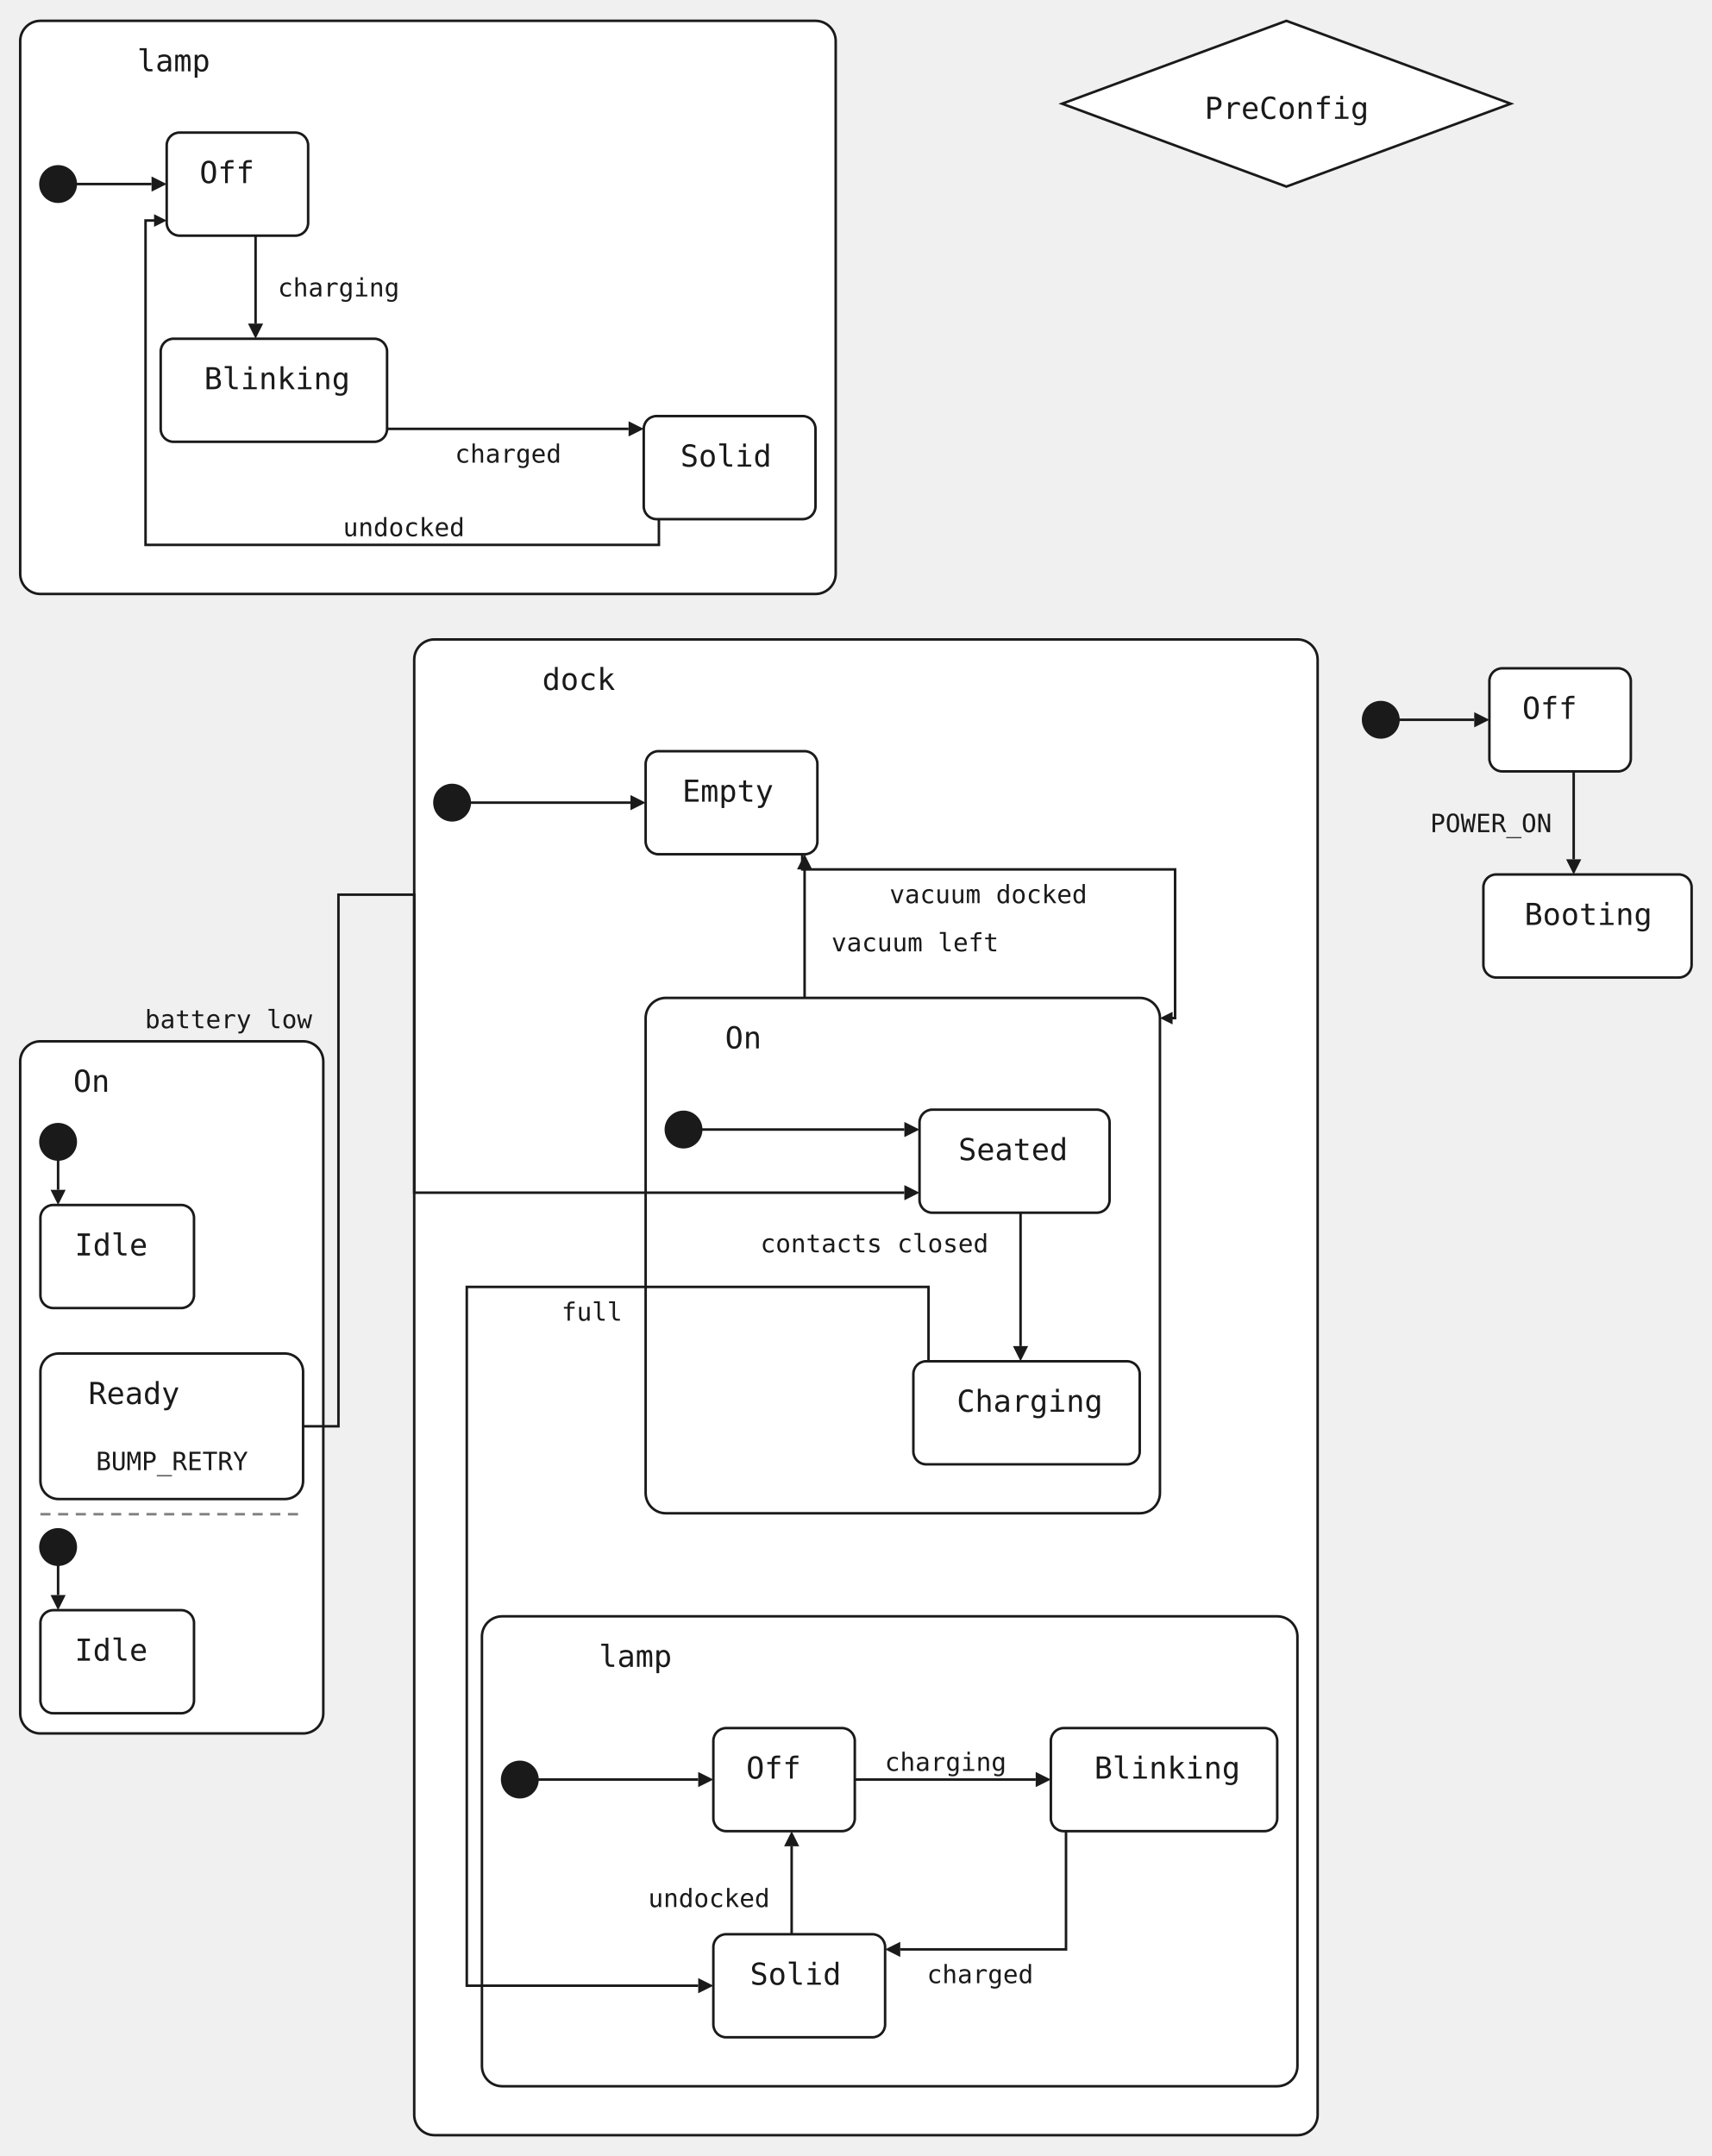
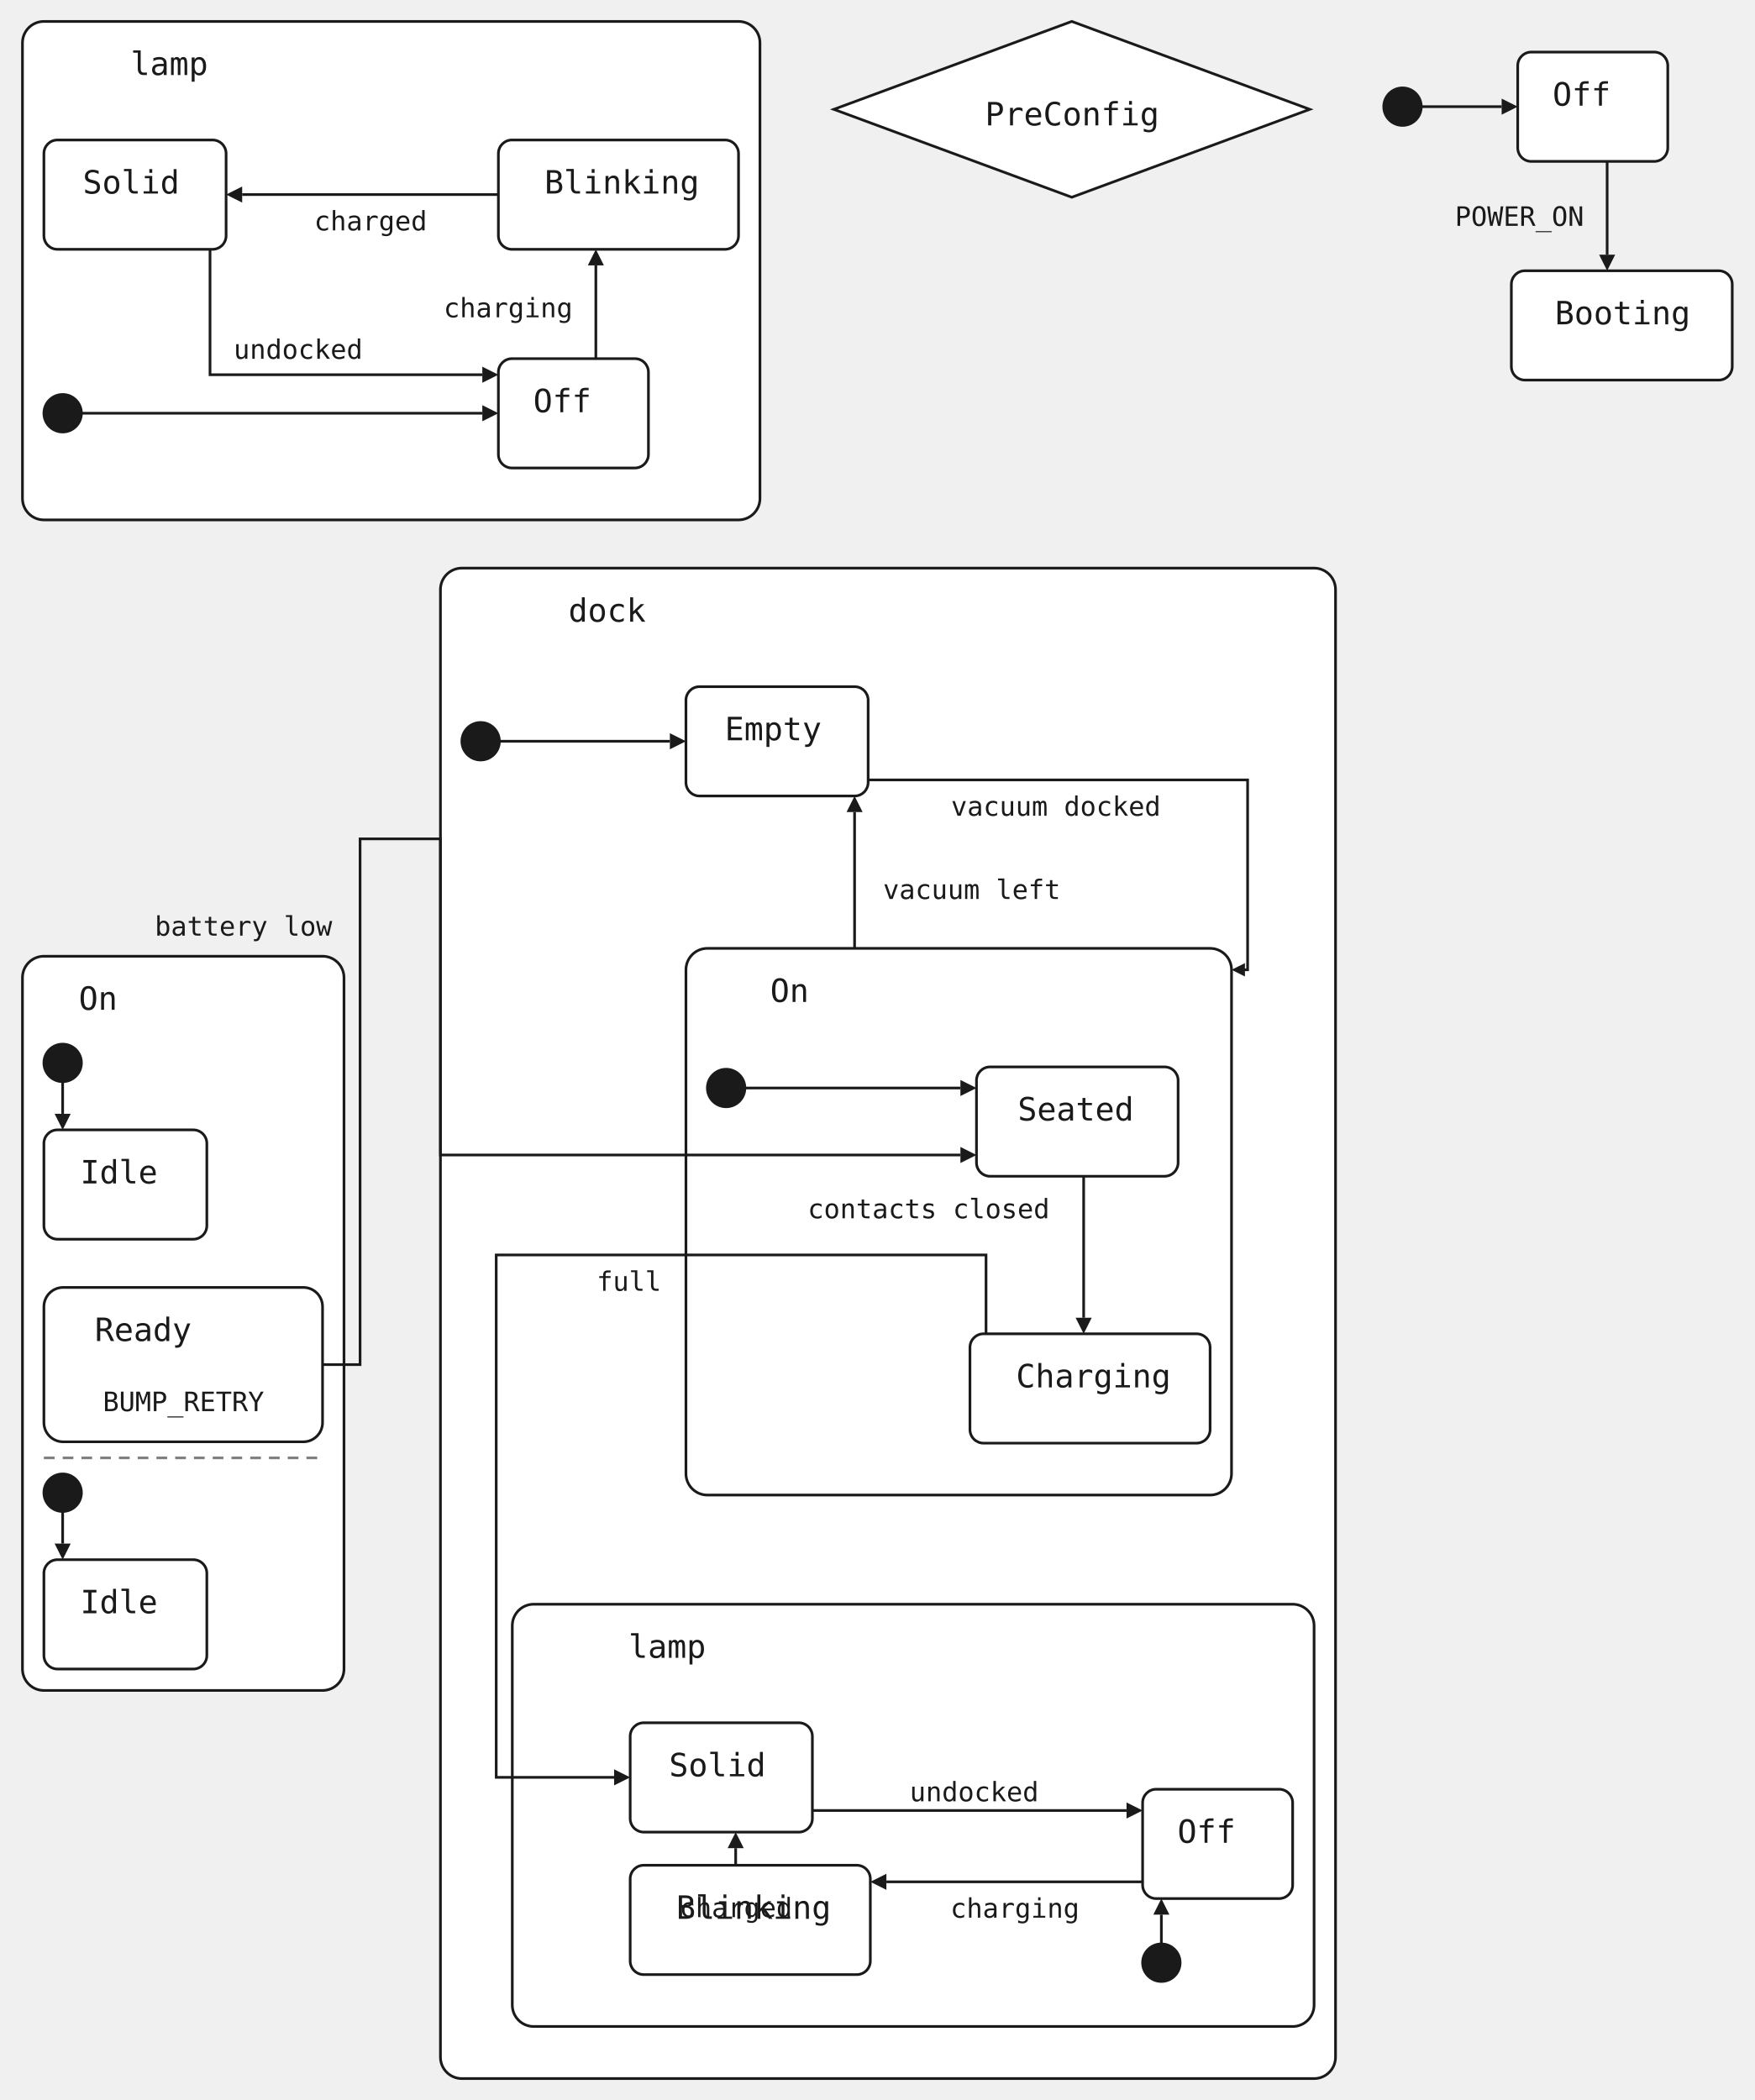
- <svg xmlns="http://www.w3.org/2000/svg" width="678" height="854" viewBox="-128 -128 10844 13651">
+ <svg xmlns="http://www.w3.org/2000/svg" width="655" height="784" viewBox="-128 -128 10466 12542">
  <style>text { font-family: "JetBrains Mono", monospace; font-kerning: none; }</style>
-   <rect x="2496" y="3919" width="5723" height="9476" rx="128" fill="#ffffff" stroke="#1a1a1a" stroke-width="16" class="scav-state scav-id-0" />
-   <rect x="0" y="0" width="5166" height="3631" rx="128" fill="#ffffff" stroke="#1a1a1a" stroke-width="16" class="scav-state scav-id-1" />
-   <rect x="9307" y="4102" width="896" height="653" rx="81" fill="#ffffff" stroke="#1a1a1a" stroke-width="16" class="scav-state scav-id-2" />
-   <rect x="9269" y="5408" width="1319" height="653" rx="81" fill="#ffffff" stroke="#1a1a1a" stroke-width="16" class="scav-state scav-id-3" />
-   <rect x="0" y="6465" width="1920" height="4385" rx="128" fill="#ffffff" stroke="#1a1a1a" stroke-width="16" class="scav-state scav-id-5" />
-   <rect x="128" y="7502" width="973" height="653" rx="81" fill="#ffffff" stroke="#1a1a1a" stroke-width="16" class="scav-state scav-id-6" />
-   <rect x="128" y="8443" width="1664" height="922" rx="115" fill="#ffffff" stroke="#1a1a1a" stroke-width="16" class="scav-state scav-id-7" />
-   <rect x="128" y="10069" width="973" height="653" rx="81" fill="#ffffff" stroke="#1a1a1a" stroke-width="16" class="scav-state scav-id-8" />
-   <rect x="2925" y="10108" width="5166" height="2977" rx="128" fill="#ffffff" stroke="#1a1a1a" stroke-width="16" class="scav-state scav-id-9" />
-   <rect x="3962" y="4627" width="1088" height="653" rx="81" fill="#ffffff" stroke="#1a1a1a" stroke-width="16" class="scav-state scav-id-10" />
-   <rect x="3962" y="6190" width="3258" height="3265" rx="128" fill="#ffffff" stroke="#1a1a1a" stroke-width="16" class="scav-state scav-id-11" />
-   <rect x="5697" y="6898" width="1204" height="653" rx="81" fill="#ffffff" stroke="#1a1a1a" stroke-width="16" class="scav-state scav-id-12" />
-   <rect x="5658" y="8492" width="1434" height="653" rx="81" fill="#ffffff" stroke="#1a1a1a" stroke-width="16" class="scav-state scav-id-13" />
-   <rect x="928" y="708" width="896" height="653" rx="81" fill="#ffffff" stroke="#1a1a1a" stroke-width="16" class="scav-state scav-id-14" />
-   <rect x="890" y="2014" width="1434" height="653" rx="81" fill="#ffffff" stroke="#1a1a1a" stroke-width="16" class="scav-state scav-id-15" />
-   <rect x="3950" y="2504" width="1088" height="653" rx="81" fill="#ffffff" stroke="#1a1a1a" stroke-width="16" class="scav-state scav-id-16" />
-   <rect x="4391" y="10816" width="896" height="653" rx="81" fill="#ffffff" stroke="#1a1a1a" stroke-width="16" class="scav-state scav-id-17" />
-   <rect x="6529" y="10816" width="1434" height="653" rx="81" fill="#ffffff" stroke="#1a1a1a" stroke-width="16" class="scav-state scav-id-18" />
-   <rect x="4391" y="12122" width="1088" height="653" rx="81" fill="#ffffff" stroke="#1a1a1a" stroke-width="16" class="scav-state scav-id-19" />
-   <line x1="128" y1="9461" x2="1792" y2="9461" fill="none" stroke="#808080" stroke-width="16" stroke-dasharray="64,48" class="scav-sub scav-id-2" />
-   <polyline points="8731,4428 9211,4428" fill="none" stroke="#1a1a1a" stroke-width="16" class="scav-trans scav-id-0" />
-   <polyline points="9841,4755 9841,5312" fill="none" stroke="#1a1a1a" stroke-width="16" class="scav-trans scav-id-1" />
-   <polyline points="240,7214 240,7406" fill="none" stroke="#1a1a1a" stroke-width="16" class="scav-trans scav-id-2" />
-   <polyline points="1792,8904 1920,8904 2016,8904 2016,5536 2496,5536 2496,7424 3962,7424 5601,7424" fill="none" stroke="#1a1a1a" stroke-width="16" class="scav-trans scav-id-4" />
-   <polyline points="240,9781 240,9973" fill="none" stroke="#1a1a1a" stroke-width="16" class="scav-trans scav-id-5" />
-   <polyline points="4314,7024 5601,7024" fill="none" stroke="#1a1a1a" stroke-width="16" class="scav-trans scav-id-6" />
-   <polyline points="6337,7551 6337,8396" fill="none" stroke="#1a1a1a" stroke-width="16" class="scav-trans scav-id-7" />
-   <polyline points="5754,8492 5754,8021 3962,8021 2829,8021 2829,12448 2925,12448 4295,12448" fill="none" stroke="#1a1a1a" stroke-width="16" class="scav-trans scav-id-8" />
-   <polyline points="2848,4953 3866,4953" fill="none" stroke="#1a1a1a" stroke-width="16" class="scav-trans scav-id-9" />
-   <polyline points="4954,5280 4954,5376 7316,5376 7316,6318 7268,6318" fill="none" stroke="#1a1a1a" stroke-width="16" class="scav-trans scav-id-10" />
-   <polyline points="4969,6190 4969,5376" fill="none" stroke="#1a1a1a" stroke-width="16" class="scav-trans scav-id-11" />
-   <polyline points="352,1034 832,1034" fill="none" stroke="#1a1a1a" stroke-width="16" class="scav-trans scav-id-12" />
-   <polyline points="1491,1361 1491,1918" fill="none" stroke="#1a1a1a" stroke-width="16" class="scav-trans scav-id-13" />
-   <polyline points="2324,2585 3854,2585" fill="none" stroke="#1a1a1a" stroke-width="16" class="scav-trans scav-id-14" />
-   <polyline points="4046,3157 4046,3320 794,3320 794,1265 861,1265" fill="none" stroke="#1a1a1a" stroke-width="16" class="scav-trans scav-id-15" />
-   <polyline points="3277,11142 4295,11142" fill="none" stroke="#1a1a1a" stroke-width="16" class="scav-trans scav-id-16" />
-   <polyline points="5287,11142 6433,11142" fill="none" stroke="#1a1a1a" stroke-width="16" class="scav-trans scav-id-17" />
-   <polyline points="6625,11469 6625,12218 5575,12218" fill="none" stroke="#1a1a1a" stroke-width="16" class="scav-trans scav-id-18" />
-   <polyline points="4887,12122 4887,11565" fill="none" stroke="#1a1a1a" stroke-width="16" class="scav-trans scav-id-19" />
-   <polygon points="9307,4428 9211,4476 9211,4380" fill="#1a1a1a" stroke="none" class="scav-trans scav-id-0" />
-   <polygon points="9841,5408 9793,5312 9889,5312" fill="#1a1a1a" stroke="none" class="scav-trans scav-id-1" />
-   <polygon points="240,7502 192,7406 288,7406" fill="#1a1a1a" stroke="none" class="scav-trans scav-id-2" />
-   <polygon points="5697,7424 5601,7472 5601,7376" fill="#1a1a1a" stroke="none" class="scav-trans scav-id-4" />
-   <polygon points="240,10069 192,9973 288,9973" fill="#1a1a1a" stroke="none" class="scav-trans scav-id-5" />
-   <polygon points="5697,7024 5601,7072 5601,6976" fill="#1a1a1a" stroke="none" class="scav-trans scav-id-6" />
-   <polygon points="6337,8492 6289,8396 6385,8396" fill="#1a1a1a" stroke="none" class="scav-trans scav-id-7" />
-   <polygon points="4391,12448 4295,12496 4295,12400" fill="#1a1a1a" stroke="none" class="scav-trans scav-id-8" />
-   <polygon points="3962,4953 3866,5001 3866,4905" fill="#1a1a1a" stroke="none" class="scav-trans scav-id-9" />
-   <polygon points="7220,6318 7300,6278 7300,6358" fill="#1a1a1a" stroke="none" class="scav-trans scav-id-10" />
-   <polygon points="4969,5280 5017,5376 4921,5376" fill="#1a1a1a" stroke="none" class="scav-trans scav-id-11" />
-   <polygon points="928,1034 832,1082 832,986" fill="#1a1a1a" stroke="none" class="scav-trans scav-id-12" />
-   <polygon points="1491,2014 1443,1918 1539,1918" fill="#1a1a1a" stroke="none" class="scav-trans scav-id-13" />
-   <polygon points="3950,2585 3854,2633 3854,2537" fill="#1a1a1a" stroke="none" class="scav-trans scav-id-14" />
-   <polygon points="928,1265 848,1305 848,1225" fill="#1a1a1a" stroke="none" class="scav-trans scav-id-15" />
-   <polygon points="4391,11142 4295,11190 4295,11094" fill="#1a1a1a" stroke="none" class="scav-trans scav-id-16" />
-   <polygon points="6529,11142 6433,11190 6433,11094" fill="#1a1a1a" stroke="none" class="scav-trans scav-id-17" />
-   <polygon points="5479,12218 5575,12170 5575,12266" fill="#1a1a1a" stroke="none" class="scav-trans scav-id-18" />
-   <polygon points="4887,11469 4935,11565 4839,11565" fill="#1a1a1a" stroke="none" class="scav-trans scav-id-19" />
-   <polygon points="8021,0 9442,525 8021,1050 6600,525" fill="#ffffff" stroke="#1a1a1a" stroke-width="16" class="scav-state scav-id-4" />
-   <text x="8932" y="5140" font-size="160" textLength="768" lengthAdjust="spacing" fill="#1a1a1a" class="scav-trans scav-id-1">POWER_ON</text>
-   <text x="480" y="9182" font-size="160" textLength="960" lengthAdjust="spacing" fill="#1a1a1a" class="scav-trans scav-id-3">BUMP_RETRY</text>
-   <text x="790" y="6382" font-size="160" textLength="1056" lengthAdjust="spacing" fill="#1a1a1a" class="scav-trans scav-id-4">battery low</text>
-   <text x="4689" y="7802" font-size="160" textLength="1440" lengthAdjust="spacing" fill="#1a1a1a" class="scav-trans scav-id-7">contacts closed</text>
-   <text x="3429" y="8235" font-size="160" textLength="384" lengthAdjust="spacing" fill="#1a1a1a" class="scav-trans scav-id-8">full</text>
-   <text x="5507" y="5590" font-size="160" textLength="1248" lengthAdjust="spacing" fill="#1a1a1a" class="scav-trans scav-id-10">vacuum docked</text>
-   <text x="5139" y="5895" font-size="160" textLength="1056" lengthAdjust="spacing" fill="#1a1a1a" class="scav-trans scav-id-11">vacuum left</text>
-   <text x="1632" y="1746" font-size="160" textLength="768" lengthAdjust="spacing" fill="#1a1a1a" class="scav-trans scav-id-13">charging</text>
-   <text x="2754" y="2799" font-size="160" textLength="672" lengthAdjust="spacing" fill="#1a1a1a" class="scav-trans scav-id-14">charged</text>
-   <text x="2045" y="3265" font-size="160" textLength="768" lengthAdjust="spacing" fill="#1a1a1a" class="scav-trans scav-id-15">undocked</text>
-   <text x="5477" y="11087" font-size="160" textLength="768" lengthAdjust="spacing" fill="#1a1a1a" class="scav-trans scav-id-17">charging</text>
-   <text x="5744" y="12432" font-size="160" textLength="672" lengthAdjust="spacing" fill="#1a1a1a" class="scav-trans scav-id-18">charged</text>
-   <text x="3978" y="11950" font-size="160" textLength="768" lengthAdjust="spacing" fill="#1a1a1a" class="scav-trans scav-id-19">undocked</text>
-   <text x="3307" y="4239" font-size="192" textLength="461" lengthAdjust="spacing" fill="#1a1a1a" class="scav-state scav-id-0">dock</text>
-   <text x="741" y="320" font-size="192" textLength="461" lengthAdjust="spacing" fill="#1a1a1a" class="scav-state scav-id-1">lamp</text>
-   <text x="9515" y="4422" font-size="192" textLength="346" lengthAdjust="spacing" fill="#1a1a1a" class="scav-state scav-id-2">Off</text>
-   <text x="9529" y="5728" font-size="192" textLength="807" lengthAdjust="spacing" fill="#1a1a1a" class="scav-state scav-id-3">Booting</text>
-   <text x="7503" y="621" font-size="192" textLength="1037" lengthAdjust="spacing" fill="#1a1a1a" class="scav-state scav-id-4">PreConfig</text>
-   <text x="336" y="6785" font-size="192" textLength="231" lengthAdjust="spacing" fill="#1a1a1a" class="scav-state scav-id-5">On</text>
-   <text x="345" y="7822" font-size="192" textLength="461" lengthAdjust="spacing" fill="#1a1a1a" class="scav-state scav-id-6">Idle</text>
-   <text x="432" y="8763" font-size="192" textLength="576" lengthAdjust="spacing" fill="#1a1a1a" class="scav-state scav-id-7">Ready</text>
-   <text x="345" y="10389" font-size="192" textLength="461" lengthAdjust="spacing" fill="#1a1a1a" class="scav-state scav-id-8">Idle</text>
-   <text x="3666" y="10428" font-size="192" textLength="461" lengthAdjust="spacing" fill="#1a1a1a" class="scav-state scav-id-9">lamp</text>
-   <text x="4194" y="4947" font-size="192" textLength="576" lengthAdjust="spacing" fill="#1a1a1a" class="scav-state scav-id-10">Empty</text>
-   <text x="4465" y="6510" font-size="192" textLength="231" lengthAdjust="spacing" fill="#1a1a1a" class="scav-state scav-id-11">On</text>
-   <text x="5943" y="7218" font-size="192" textLength="692" lengthAdjust="spacing" fill="#1a1a1a" class="scav-state scav-id-12">Seated</text>
-   <text x="5933" y="8812" font-size="192" textLength="922" lengthAdjust="spacing" fill="#1a1a1a" class="scav-state scav-id-13">Charging</text>
-   <text x="1136" y="1028" font-size="192" textLength="346" lengthAdjust="spacing" fill="#1a1a1a" class="scav-state scav-id-14">Off</text>
-   <text x="1165" y="2334" font-size="192" textLength="922" lengthAdjust="spacing" fill="#1a1a1a" class="scav-state scav-id-15">Blinking</text>
-   <text x="4182" y="2824" font-size="192" textLength="576" lengthAdjust="spacing" fill="#1a1a1a" class="scav-state scav-id-16">Solid</text>
-   <text x="4599" y="11136" font-size="192" textLength="346" lengthAdjust="spacing" fill="#1a1a1a" class="scav-state scav-id-17">Off</text>
-   <text x="6804" y="11136" font-size="192" textLength="922" lengthAdjust="spacing" fill="#1a1a1a" class="scav-state scav-id-18">Blinking</text>
-   <text x="4623" y="12442" font-size="192" textLength="576" lengthAdjust="spacing" fill="#1a1a1a" class="scav-state scav-id-19">Solid</text>
-   <circle cx="8619" cy="4428" r="112" fill="#1a1a1a" stroke="#1a1a1a" stroke-width="16" class="scav-state scav-id-20" />
-   <circle cx="240" cy="7102" r="112" fill="#1a1a1a" stroke="#1a1a1a" stroke-width="16" class="scav-state scav-id-21" />
-   <circle cx="240" cy="9669" r="112" fill="#1a1a1a" stroke="#1a1a1a" stroke-width="16" class="scav-state scav-id-22" />
-   <circle cx="4202" cy="7024" r="112" fill="#1a1a1a" stroke="#1a1a1a" stroke-width="16" class="scav-state scav-id-23" />
-   <circle cx="2736" cy="4953" r="112" fill="#1a1a1a" stroke="#1a1a1a" stroke-width="16" class="scav-state scav-id-24" />
-   <circle cx="240" cy="1034" r="112" fill="#1a1a1a" stroke="#1a1a1a" stroke-width="16" class="scav-state scav-id-25" />
-   <circle cx="3165" cy="11142" r="112" fill="#1a1a1a" stroke="#1a1a1a" stroke-width="16" class="scav-state scav-id-26" />
+   <rect x="2496" y="3265" width="5345" height="9021" rx="128" fill="#ffffff" stroke="#1a1a1a" stroke-width="16" class="scav-state scav-id-0" />
+   <rect x="0" y="0" width="4404" height="2977" rx="128" fill="#ffffff" stroke="#1a1a1a" stroke-width="16" class="scav-state scav-id-1" />
+   <rect x="8929" y="183" width="896" height="653" rx="81" fill="#ffffff" stroke="#1a1a1a" stroke-width="16" class="scav-state scav-id-2" />
+   <rect x="8891" y="1489" width="1319" height="653" rx="81" fill="#ffffff" stroke="#1a1a1a" stroke-width="16" class="scav-state scav-id-3" />
+   <rect x="0" y="5583" width="1920" height="4385" rx="128" fill="#ffffff" stroke="#1a1a1a" stroke-width="16" class="scav-state scav-id-5" />
+   <rect x="128" y="6620" width="973" height="653" rx="81" fill="#ffffff" stroke="#1a1a1a" stroke-width="16" class="scav-state scav-id-6" />
+   <rect x="128" y="7561" width="1664" height="922" rx="115" fill="#ffffff" stroke="#1a1a1a" stroke-width="16" class="scav-state scav-id-7" />
+   <rect x="128" y="9187" width="973" height="653" rx="81" fill="#ffffff" stroke="#1a1a1a" stroke-width="16" class="scav-state scav-id-8" />
+   <rect x="2925" y="9453" width="4788" height="2522" rx="128" fill="#ffffff" stroke="#1a1a1a" stroke-width="16" class="scav-state scav-id-9" />
+   <rect x="3962" y="3973" width="1088" height="653" rx="81" fill="#ffffff" stroke="#1a1a1a" stroke-width="16" class="scav-state scav-id-10" />
+   <rect x="3962" y="5536" width="3258" height="3265" rx="128" fill="#ffffff" stroke="#1a1a1a" stroke-width="16" class="scav-state scav-id-11" />
+   <rect x="5697" y="6244" width="1204" height="653" rx="81" fill="#ffffff" stroke="#1a1a1a" stroke-width="16" class="scav-state scav-id-12" />
+   <rect x="5658" y="7838" width="1434" height="653" rx="81" fill="#ffffff" stroke="#1a1a1a" stroke-width="16" class="scav-state scav-id-13" />
+   <rect x="2842" y="2014" width="896" height="653" rx="81" fill="#ffffff" stroke="#1a1a1a" stroke-width="16" class="scav-state scav-id-14" />
+   <rect x="2842" y="708" width="1434" height="653" rx="81" fill="#ffffff" stroke="#1a1a1a" stroke-width="16" class="scav-state scav-id-15" />
+   <rect x="128" y="708" width="1088" height="653" rx="81" fill="#ffffff" stroke="#1a1a1a" stroke-width="16" class="scav-state scav-id-16" />
+   <rect x="6689" y="10558" width="896" height="653" rx="81" fill="#ffffff" stroke="#1a1a1a" stroke-width="16" class="scav-state scav-id-17" />
+   <rect x="3629" y="11012" width="1434" height="653" rx="81" fill="#ffffff" stroke="#1a1a1a" stroke-width="16" class="scav-state scav-id-18" />
+   <rect x="3629" y="10161" width="1088" height="653" rx="81" fill="#ffffff" stroke="#1a1a1a" stroke-width="16" class="scav-state scav-id-19" />
+   <line x1="128" y1="8579" x2="1792" y2="8579" fill="none" stroke="#808080" stroke-width="16" stroke-dasharray="64,48" class="scav-sub scav-id-2" />
+   <polyline points="8353,509 8833,509" fill="none" stroke="#1a1a1a" stroke-width="16" class="scav-trans scav-id-0" />
+   <polyline points="9463,836 9463,1393" fill="none" stroke="#1a1a1a" stroke-width="16" class="scav-trans scav-id-1" />
+   <polyline points="240,6332 240,6524" fill="none" stroke="#1a1a1a" stroke-width="16" class="scav-trans scav-id-2" />
+   <polyline points="1792,8022 1920,8022 2016,8022 2016,4882 2496,4882 2496,6770 3962,6770 5601,6770" fill="none" stroke="#1a1a1a" stroke-width="16" class="scav-trans scav-id-4" />
+   <polyline points="240,8899 240,9091" fill="none" stroke="#1a1a1a" stroke-width="16" class="scav-trans scav-id-5" />
+   <polyline points="4314,6370 5601,6370" fill="none" stroke="#1a1a1a" stroke-width="16" class="scav-trans scav-id-6" />
+   <polyline points="6337,6897 6337,7742" fill="none" stroke="#1a1a1a" stroke-width="16" class="scav-trans scav-id-7" />
+   <polyline points="5754,7838 5754,7367 3962,7367 2829,7367 2829,10487 2925,10487 3533,10487" fill="none" stroke="#1a1a1a" stroke-width="16" class="scav-trans scav-id-8" />
+   <polyline points="2848,4299 3866,4299" fill="none" stroke="#1a1a1a" stroke-width="16" class="scav-trans scav-id-9" />
+   <polyline points="5050,4530 7316,4530 7316,5664 7268,5664" fill="none" stroke="#1a1a1a" stroke-width="16" class="scav-trans scav-id-10" />
+   <polyline points="4969,5536 4969,4722" fill="none" stroke="#1a1a1a" stroke-width="16" class="scav-trans scav-id-11" />
+   <polyline points="352,2340 2746,2340" fill="none" stroke="#1a1a1a" stroke-width="16" class="scav-trans scav-id-12" />
+   <polyline points="3424,2014 3424,1457" fill="none" stroke="#1a1a1a" stroke-width="16" class="scav-trans scav-id-13" />
+   <polyline points="2842,1034 1312,1034" fill="none" stroke="#1a1a1a" stroke-width="16" class="scav-trans scav-id-14" />
+   <polyline points="1120,1361 1120,2110 2746,2110" fill="none" stroke="#1a1a1a" stroke-width="16" class="scav-trans scav-id-15" />
+   <polyline points="6801,11482 6801,11307" fill="none" stroke="#1a1a1a" stroke-width="16" class="scav-trans scav-id-16" />
+   <polyline points="6689,11111 5159,11111" fill="none" stroke="#1a1a1a" stroke-width="16" class="scav-trans scav-id-17" />
+   <polyline points="4259,11012 4259,10910" fill="none" stroke="#1a1a1a" stroke-width="16" class="scav-trans scav-id-18" />
+   <polyline points="4717,10685 6593,10685" fill="none" stroke="#1a1a1a" stroke-width="16" class="scav-trans scav-id-19" />
+   <polygon points="8929,509 8833,557 8833,461" fill="#1a1a1a" stroke="none" class="scav-trans scav-id-0" />
+   <polygon points="9463,1489 9415,1393 9511,1393" fill="#1a1a1a" stroke="none" class="scav-trans scav-id-1" />
+   <polygon points="240,6620 192,6524 288,6524" fill="#1a1a1a" stroke="none" class="scav-trans scav-id-2" />
+   <polygon points="5697,6770 5601,6818 5601,6722" fill="#1a1a1a" stroke="none" class="scav-trans scav-id-4" />
+   <polygon points="240,9187 192,9091 288,9091" fill="#1a1a1a" stroke="none" class="scav-trans scav-id-5" />
+   <polygon points="5697,6370 5601,6418 5601,6322" fill="#1a1a1a" stroke="none" class="scav-trans scav-id-6" />
+   <polygon points="6337,7838 6289,7742 6385,7742" fill="#1a1a1a" stroke="none" class="scav-trans scav-id-7" />
+   <polygon points="3629,10487 3533,10535 3533,10439" fill="#1a1a1a" stroke="none" class="scav-trans scav-id-8" />
+   <polygon points="3962,4299 3866,4347 3866,4251" fill="#1a1a1a" stroke="none" class="scav-trans scav-id-9" />
+   <polygon points="7220,5664 7300,5624 7300,5704" fill="#1a1a1a" stroke="none" class="scav-trans scav-id-10" />
+   <polygon points="4969,4626 5017,4722 4921,4722" fill="#1a1a1a" stroke="none" class="scav-trans scav-id-11" />
+   <polygon points="2842,2340 2746,2388 2746,2292" fill="#1a1a1a" stroke="none" class="scav-trans scav-id-12" />
+   <polygon points="3424,1361 3472,1457 3376,1457" fill="#1a1a1a" stroke="none" class="scav-trans scav-id-13" />
+   <polygon points="1216,1034 1312,986 1312,1082" fill="#1a1a1a" stroke="none" class="scav-trans scav-id-14" />
+   <polygon points="2842,2110 2746,2158 2746,2062" fill="#1a1a1a" stroke="none" class="scav-trans scav-id-15" />
+   <polygon points="6801,11211 6849,11307 6753,11307" fill="#1a1a1a" stroke="none" class="scav-trans scav-id-16" />
+   <polygon points="5063,11111 5159,11063 5159,11159" fill="#1a1a1a" stroke="none" class="scav-trans scav-id-17" />
+   <polygon points="4259,10814 4307,10910 4211,10910" fill="#1a1a1a" stroke="none" class="scav-trans scav-id-18" />
+   <polygon points="6689,10685 6593,10733 6593,10637" fill="#1a1a1a" stroke="none" class="scav-trans scav-id-19" />
+   <polygon points="6266,0 7687,525 6266,1050 4845,525" fill="#ffffff" stroke="#1a1a1a" stroke-width="16" class="scav-state scav-id-4" />
+   <text x="8554" y="1221" font-size="160" textLength="768" lengthAdjust="spacing" fill="#1a1a1a" class="scav-trans scav-id-1">POWER_ON</text>
+   <text x="480" y="8300" font-size="160" textLength="960" lengthAdjust="spacing" fill="#1a1a1a" class="scav-trans scav-id-3">BUMP_RETRY</text>
+   <text x="790" y="5460" font-size="160" textLength="1056" lengthAdjust="spacing" fill="#1a1a1a" class="scav-trans scav-id-4">battery low</text>
+   <text x="4689" y="7148" font-size="160" textLength="1440" lengthAdjust="spacing" fill="#1a1a1a" class="scav-trans scav-id-7">contacts closed</text>
+   <text x="3429" y="7581" font-size="160" textLength="384" lengthAdjust="spacing" fill="#1a1a1a" class="scav-trans scav-id-8">full</text>
+   <text x="5545" y="4744" font-size="160" textLength="1248" lengthAdjust="spacing" fill="#1a1a1a" class="scav-trans scav-id-10">vacuum docked</text>
+   <text x="5139" y="5241" font-size="160" textLength="1056" lengthAdjust="spacing" fill="#1a1a1a" class="scav-trans scav-id-11">vacuum left</text>
+   <text x="2515" y="1767" font-size="160" textLength="768" lengthAdjust="spacing" fill="#1a1a1a" class="scav-trans scav-id-13">charging</text>
+   <text x="1742" y="1248" font-size="160" textLength="672" lengthAdjust="spacing" fill="#1a1a1a" class="scav-trans scav-id-14">charged</text>
+   <text x="1261" y="2015" font-size="160" textLength="768" lengthAdjust="spacing" fill="#1a1a1a" class="scav-trans scav-id-15">undocked</text>
+   <text x="5541" y="11325" font-size="160" textLength="768" lengthAdjust="spacing" fill="#1a1a1a" class="scav-trans scav-id-17">charging</text>
+   <text x="3923" y="11322" font-size="160" textLength="672" lengthAdjust="spacing" fill="#1a1a1a" class="scav-trans scav-id-18">charged</text>
+   <text x="5298" y="10630" font-size="160" textLength="768" lengthAdjust="spacing" fill="#1a1a1a" class="scav-trans scav-id-19">undocked</text>
+   <text x="3260" y="3585" font-size="192" textLength="461" lengthAdjust="spacing" fill="#1a1a1a" class="scav-state scav-id-0">dock</text>
+   <text x="646" y="320" font-size="192" textLength="461" lengthAdjust="spacing" fill="#1a1a1a" class="scav-state scav-id-1">lamp</text>
+   <text x="9137" y="503" font-size="192" textLength="346" lengthAdjust="spacing" fill="#1a1a1a" class="scav-state scav-id-2">Off</text>
+   <text x="9151" y="1809" font-size="192" textLength="807" lengthAdjust="spacing" fill="#1a1a1a" class="scav-state scav-id-3">Booting</text>
+   <text x="5748" y="621" font-size="192" textLength="1037" lengthAdjust="spacing" fill="#1a1a1a" class="scav-state scav-id-4">PreConfig</text>
+   <text x="336" y="5903" font-size="192" textLength="231" lengthAdjust="spacing" fill="#1a1a1a" class="scav-state scav-id-5">On</text>
+   <text x="345" y="6940" font-size="192" textLength="461" lengthAdjust="spacing" fill="#1a1a1a" class="scav-state scav-id-6">Idle</text>
+   <text x="432" y="7881" font-size="192" textLength="576" lengthAdjust="spacing" fill="#1a1a1a" class="scav-state scav-id-7">Ready</text>
+   <text x="345" y="9507" font-size="192" textLength="461" lengthAdjust="spacing" fill="#1a1a1a" class="scav-state scav-id-8">Idle</text>
+   <text x="3619" y="9773" font-size="192" textLength="461" lengthAdjust="spacing" fill="#1a1a1a" class="scav-state scav-id-9">lamp</text>
+   <text x="4194" y="4293" font-size="192" textLength="576" lengthAdjust="spacing" fill="#1a1a1a" class="scav-state scav-id-10">Empty</text>
+   <text x="4465" y="5856" font-size="192" textLength="231" lengthAdjust="spacing" fill="#1a1a1a" class="scav-state scav-id-11">On</text>
+   <text x="5943" y="6564" font-size="192" textLength="692" lengthAdjust="spacing" fill="#1a1a1a" class="scav-state scav-id-12">Seated</text>
+   <text x="5933" y="8158" font-size="192" textLength="922" lengthAdjust="spacing" fill="#1a1a1a" class="scav-state scav-id-13">Charging</text>
+   <text x="3050" y="2334" font-size="192" textLength="346" lengthAdjust="spacing" fill="#1a1a1a" class="scav-state scav-id-14">Off</text>
+   <text x="3117" y="1028" font-size="192" textLength="922" lengthAdjust="spacing" fill="#1a1a1a" class="scav-state scav-id-15">Blinking</text>
+   <text x="360" y="1028" font-size="192" textLength="576" lengthAdjust="spacing" fill="#1a1a1a" class="scav-state scav-id-16">Solid</text>
+   <text x="6897" y="10878" font-size="192" textLength="346" lengthAdjust="spacing" fill="#1a1a1a" class="scav-state scav-id-17">Off</text>
+   <text x="3904" y="11332" font-size="192" textLength="922" lengthAdjust="spacing" fill="#1a1a1a" class="scav-state scav-id-18">Blinking</text>
+   <text x="3861" y="10481" font-size="192" textLength="576" lengthAdjust="spacing" fill="#1a1a1a" class="scav-state scav-id-19">Solid</text>
+   <circle cx="8241" cy="509" r="112" fill="#1a1a1a" stroke="#1a1a1a" stroke-width="16" class="scav-state scav-id-20" />
+   <circle cx="240" cy="6220" r="112" fill="#1a1a1a" stroke="#1a1a1a" stroke-width="16" class="scav-state scav-id-21" />
+   <circle cx="240" cy="8787" r="112" fill="#1a1a1a" stroke="#1a1a1a" stroke-width="16" class="scav-state scav-id-22" />
+   <circle cx="4202" cy="6370" r="112" fill="#1a1a1a" stroke="#1a1a1a" stroke-width="16" class="scav-state scav-id-23" />
+   <circle cx="2736" cy="4299" r="112" fill="#1a1a1a" stroke="#1a1a1a" stroke-width="16" class="scav-state scav-id-24" />
+   <circle cx="240" cy="2340" r="112" fill="#1a1a1a" stroke="#1a1a1a" stroke-width="16" class="scav-state scav-id-25" />
+   <circle cx="6801" cy="11594" r="112" fill="#1a1a1a" stroke="#1a1a1a" stroke-width="16" class="scav-state scav-id-26" />
</svg>
